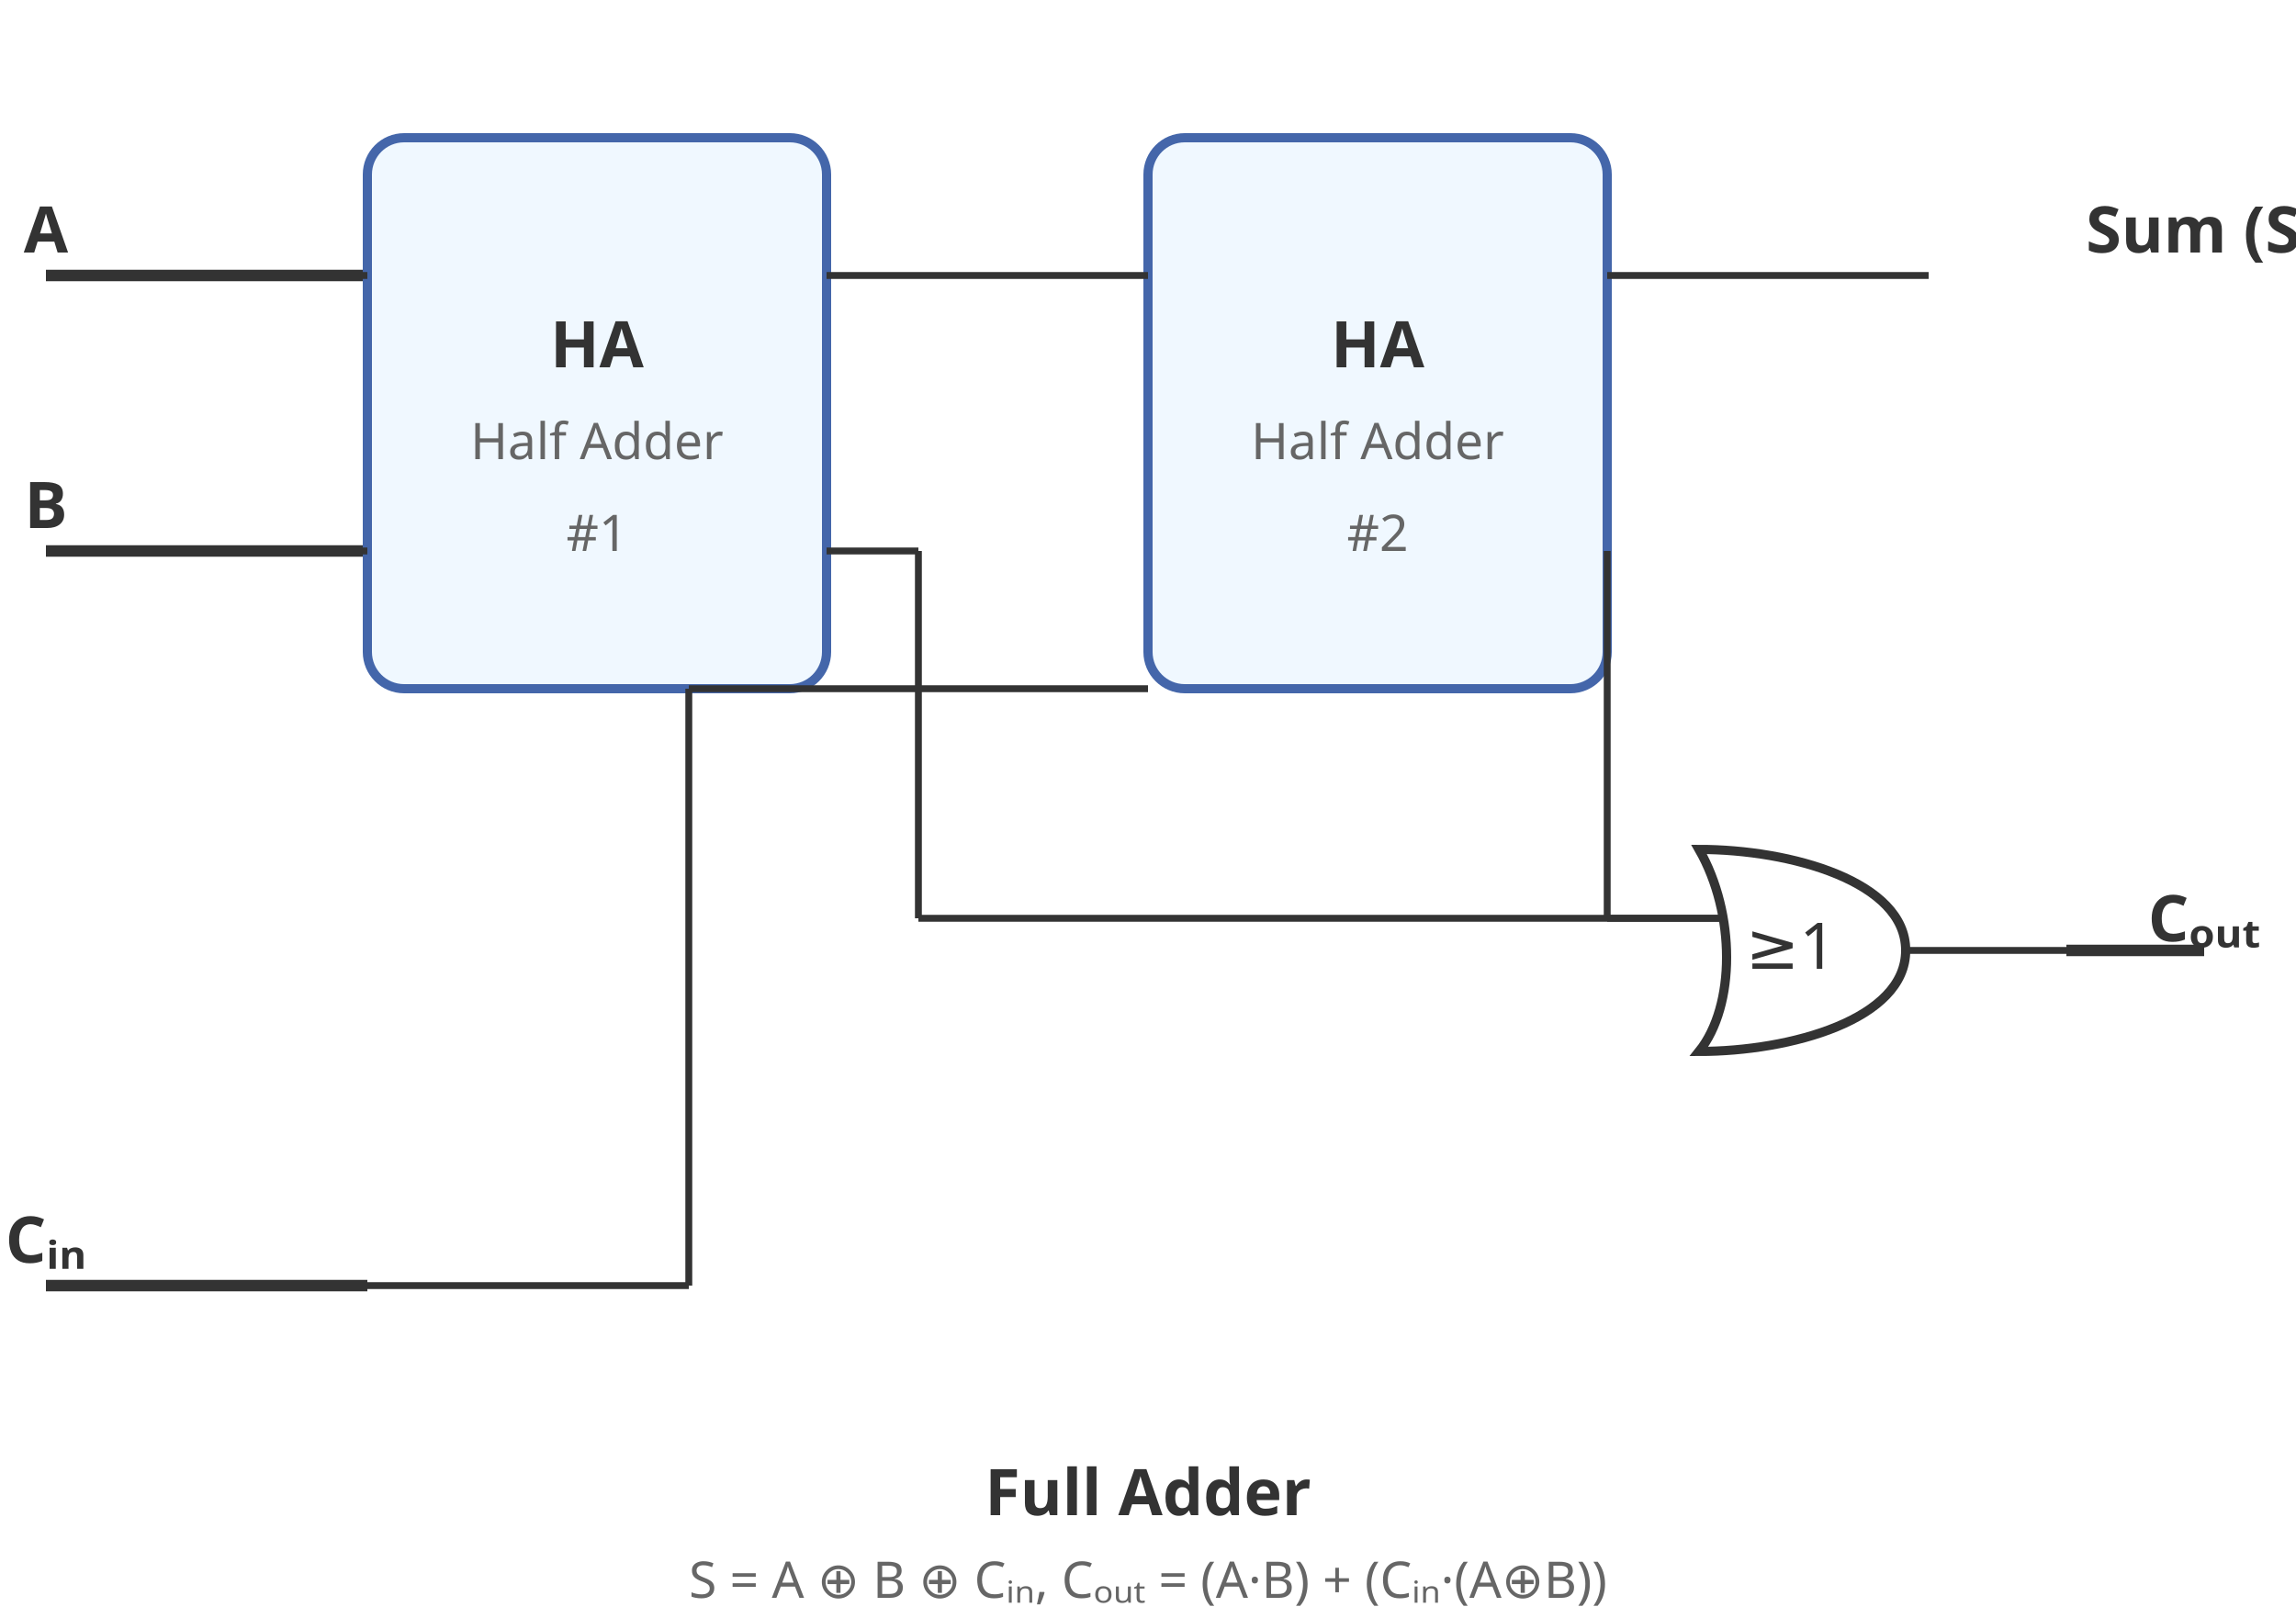
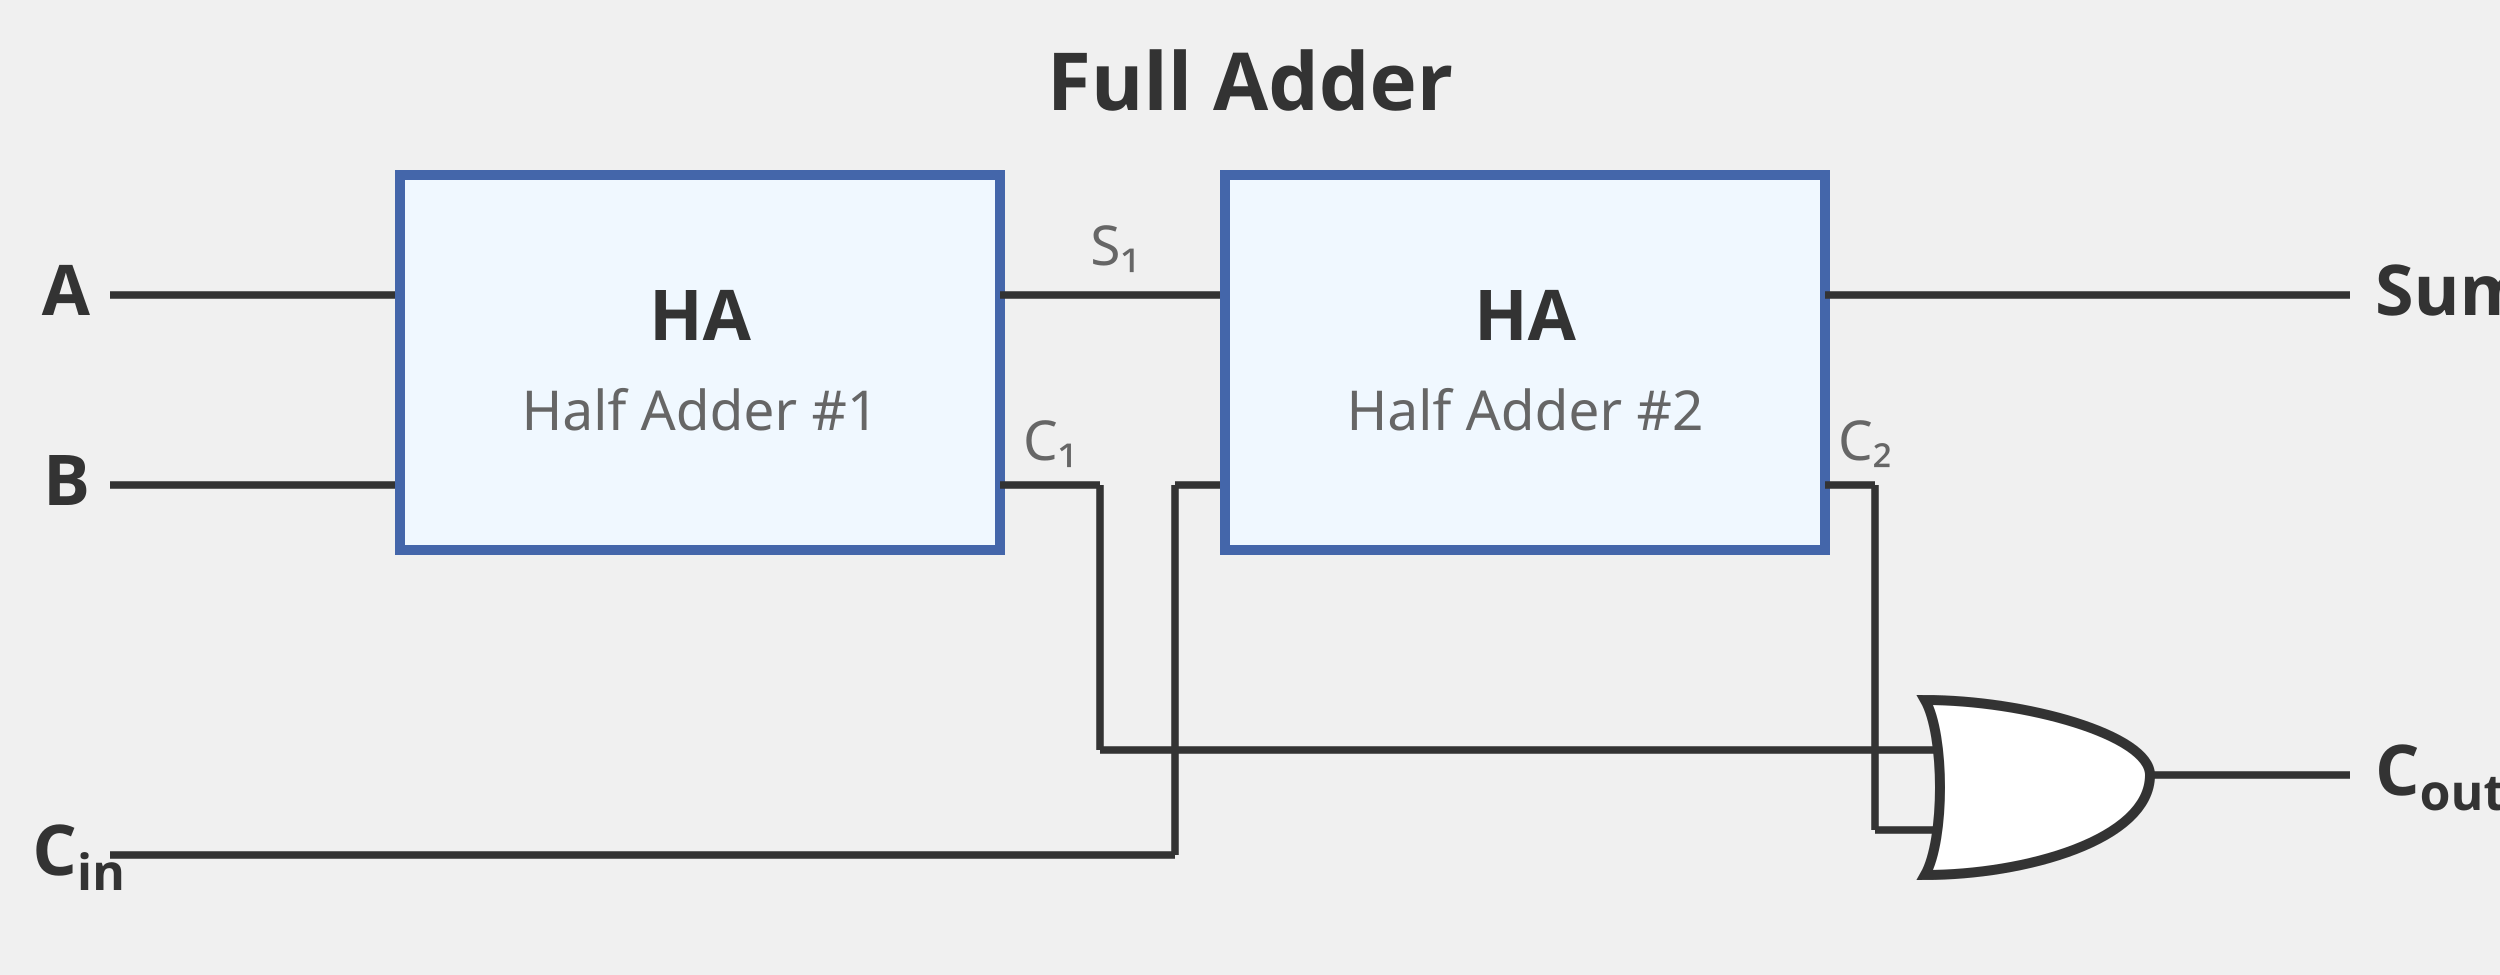
- <svg xmlns="http://www.w3.org/2000/svg" viewBox="0 0 500 350" font-family="sans-serif">
+ <svg xmlns="http://www.w3.org/2000/svg" viewBox="0 0 500 195" font-family="sans-serif">
  <style>
-     .gate { fill: white; stroke: #333; stroke-width: 2; }
-     .wire { stroke: #333; stroke-width: 1.5; fill: none; }
-     .wire-thick { stroke: #333; stroke-width: 2.5; fill: none; }
-     .label { text-anchor: middle; font-size: 14px; fill: #333; }
-     .label-sm { text-anchor: middle; font-size: 11px; fill: #666; }
+     .box    { fill: #f0f8ff; stroke: #4466aa; stroke-width: 2; }
+     .gate   { fill: #fff; stroke: #333; stroke-width: 2; }
+     .wire   { stroke: #333; stroke-width: 1.5; fill: none; }
+     .lbl    { text-anchor: middle; font-size: 14px; fill: #333; }
+     .lbl-s  { text-anchor: middle; font-size: 11px; fill: #666; }
+     .lbl-L  { text-anchor: end; font-size: 14px; font-weight: bold; fill: #333; }
+     .lbl-R  { text-anchor: start; font-size: 14px; font-weight: bold; fill: #333; }
+     .title  { text-anchor: middle; font-size: 16px; font-weight: bold; fill: #333; }
  </style>
-   <line class="wire-thick" x1="10" y1="60" x2="50" y2="60" />
-   <line class="wire-thick" x1="10" y1="110" x2="50" y2="110" />
-   <line class="wire-thick" x1="10" y1="250" x2="50" y2="250" />
-   <text x="10" y="55" class="label" font-weight="bold">A</text>
-   <text x="10" y="105" class="label" font-weight="bold">B</text>
-   <text x="10" y="245" class="label" font-weight="bold">Cᵢₙ</text>
-   <rect x="80" y="30" width="100" height="110" rx="8" fill="#f0f8ff" stroke="#4466aa" stroke-width="2" />
-   <text x="130" y="75" class="label" font-weight="bold" font-size="13">HA</text>
-   <text x="130" y="95" class="label-sm" font-size="10">Half Adder</text>
-   <text x="130" y="115" class="label-sm" font-size="10">#1</text>
-   <line class="wire" x1="50" y1="60" x2="80" y2="60" />
-   <line class="wire" x1="50" y1="110" x2="80" y2="110" />
-   <line class="wire" x1="180" y1="60" x2="220" y2="60" />
-   <line class="wire" x1="180" y1="110" x2="220" y2="110" />
-   <rect x="250" y="30" width="100" height="110" rx="8" fill="#f0f8ff" stroke="#4466aa" stroke-width="2" />
-   <text x="300" y="75" class="label" font-weight="bold" font-size="13">HA</text>
-   <text x="300" y="95" class="label-sm" font-size="10">Half Adder</text>
-   <text x="300" y="115" class="label-sm" font-size="10">#2</text>
-   <line class="wire" x1="220" y1="60" x2="250" y2="60" />
-   <line class="wire" x1="50" y1="250" x2="100" y2="250" />
-   <line class="wire" x1="100" y1="250" x2="100" y2="240" />
-   <line class="wire" x1="100" y1="240" x2="250" y2="240" />
-   <line class="wire" x1="250" y1="115" x2="250" y2="140" />
-   <rect x="0" y="0" width="500" height="350" fill="white" />
-   <line class="wire-thick" x1="10" y1="60" x2="80" y2="60" />
-   <line class="wire-thick" x1="10" y1="120" x2="80" y2="120" />
-   <line class="wire-thick" x1="10" y1="280" x2="80" y2="280" />
-   <text x="10" y="55" class="label" font-weight="bold">A</text>
-   <text x="10" y="115" class="label" font-weight="bold">B</text>
-   <text x="10" y="275" class="label" font-weight="bold">Cᵢₙ</text>
-   <rect x="80" y="30" width="100" height="120" rx="8" fill="#f0f8ff" stroke="#4466aa" stroke-width="2" />
-   <text x="130" y="80" class="label" font-weight="bold" font-size="14">HA</text>
-   <text x="130" y="100" class="label-sm" font-size="10">Half Adder</text>
-   <text x="130" y="120" class="label-sm" font-size="10">#1</text>
-   <line class="wire" x1="80" y1="60" x2="65" y2="60" />
-   <line class="wire" x1="80" y1="120" x2="65" y2="120" />
-   <line class="wire" x1="180" y1="60" x2="220" y2="60" />
-   <line class="wire" x1="180" y1="120" x2="200" y2="120" />
-   <line class="wire" x1="200" y1="120" x2="200" y2="200" />
-   <line class="wire" x1="200" y1="200" x2="375" y2="200" />
-   <rect x="250" y="30" width="100" height="120" rx="8" fill="#f0f8ff" stroke="#4466aa" stroke-width="2" />
-   <text x="300" y="80" class="label" font-weight="bold" font-size="14">HA</text>
-   <text x="300" y="100" class="label-sm" font-size="10">Half Adder</text>
-   <text x="300" y="120" class="label-sm" font-size="10">#2</text>
-   <line class="wire" x1="220" y1="60" x2="250" y2="60" />
-   <line class="wire" x1="80" y1="280" x2="150" y2="280" />
-   <line class="wire" x1="150" y1="280" x2="150" y2="150" />
-   <line class="wire" x1="150" y1="150" x2="250" y2="150" />
-   <line class="wire" x1="350" y1="60" x2="420" y2="60" />
-   <line class="wire" x1="350" y1="120" x2="350" y2="200" />
-   <line class="wire" x1="350" y1="200" x2="375" y2="200" />
-   <path class="gate" d="M 370 185 C 390 185, 415 192, 415 207 C 415 222, 390 229, 370 229 C 378 219, 378 199, 370 185 Z" />
-   <text x="390" y="211" class="label" font-size="11">≥1</text>
-   <line class="wire" x1="415" y1="207" x2="450" y2="207" />
-   <line class="wire-thick" x1="450" y1="207" x2="480" y2="207" />
-   <text x="480" y="55" class="label" font-weight="bold" font-size="13">Sum (S)</text>
-   <text x="480" y="205" class="label" font-weight="bold" font-size="13">Cₒᵤₜ</text>
-   <text x="250" y="330" class="label" font-size="16" font-weight="bold">Full Adder</text>
-   <text x="250" y="348" class="label-sm">S = A ⊕ B ⊕ Cᵢₙ,  Cₒᵤₜ = (A·B) + (Cᵢₙ·(A⊕B))</text>
+   <text x="250" y="22" class="title">Full Adder</text>
+   <text x="18" y="63" class="lbl-L">A</text>
+   <text x="18" y="101" class="lbl-L">B</text>
+   <text x="25" y="175" class="lbl-L">C<tspan dy="3" font-size="10">in</tspan>
+   </text>
+   <line class="wire" x1="22" y1="59" x2="80" y2="59" />
+   <line class="wire" x1="22" y1="97" x2="80" y2="97" />
+   <line class="wire" x1="22" y1="171" x2="235" y2="171" />
+   <line class="wire" x1="235" y1="171" x2="235" y2="97" />
+   <line class="wire" x1="235" y1="97" x2="245" y2="97" />
+   <rect class="box" x="80" y="35" width="120" height="75" />
+   <text x="140" y="68" class="lbl" font-weight="bold" font-size="13">HA</text>
+   <text x="140" y="86" class="lbl-s">Half Adder #1</text>
+   <line class="wire" x1="200" y1="59" x2="245" y2="59" />
+   <text x="223" y="53" class="lbl-s" font-size="10">S₁</text>
+   <line class="wire" x1="200" y1="97" x2="220" y2="97" />
+   <line class="wire" x1="220" y1="97" x2="220" y2="150" />
+   <line class="wire" x1="220" y1="150" x2="389" y2="150" />
+   <text x="210" y="92" class="lbl-s" font-size="10">C₁</text>
+   <rect class="box" x="245" y="35" width="120" height="75" />
+   <text x="305" y="68" class="lbl" font-weight="bold" font-size="13">HA</text>
+   <text x="305" y="86" class="lbl-s">Half Adder #2</text>
+   <line class="wire" x1="365" y1="59" x2="470" y2="59" />
+   <text x="475" y="63" class="lbl-R">Sum</text>
+   <line class="wire" x1="365" y1="97" x2="375" y2="97" />
+   <line class="wire" x1="375" y1="97" x2="375" y2="166" />
+   <line class="wire" x1="375" y1="166" x2="389" y2="166" />
+   <text x="373" y="92" class="lbl-s" font-size="10">C₂</text>
+   <path class="gate" d="M 385,140 C 405,140 430,147 430,155 C 430,168 405,175 385,175 C 389,168 389,147 385,140 Z" />
+   <line class="wire" x1="430" y1="155" x2="470" y2="155" />
+   <text x="475" y="159" class="lbl-R">C<tspan dy="3" font-size="10">out</tspan>
+   </text>
</svg>
